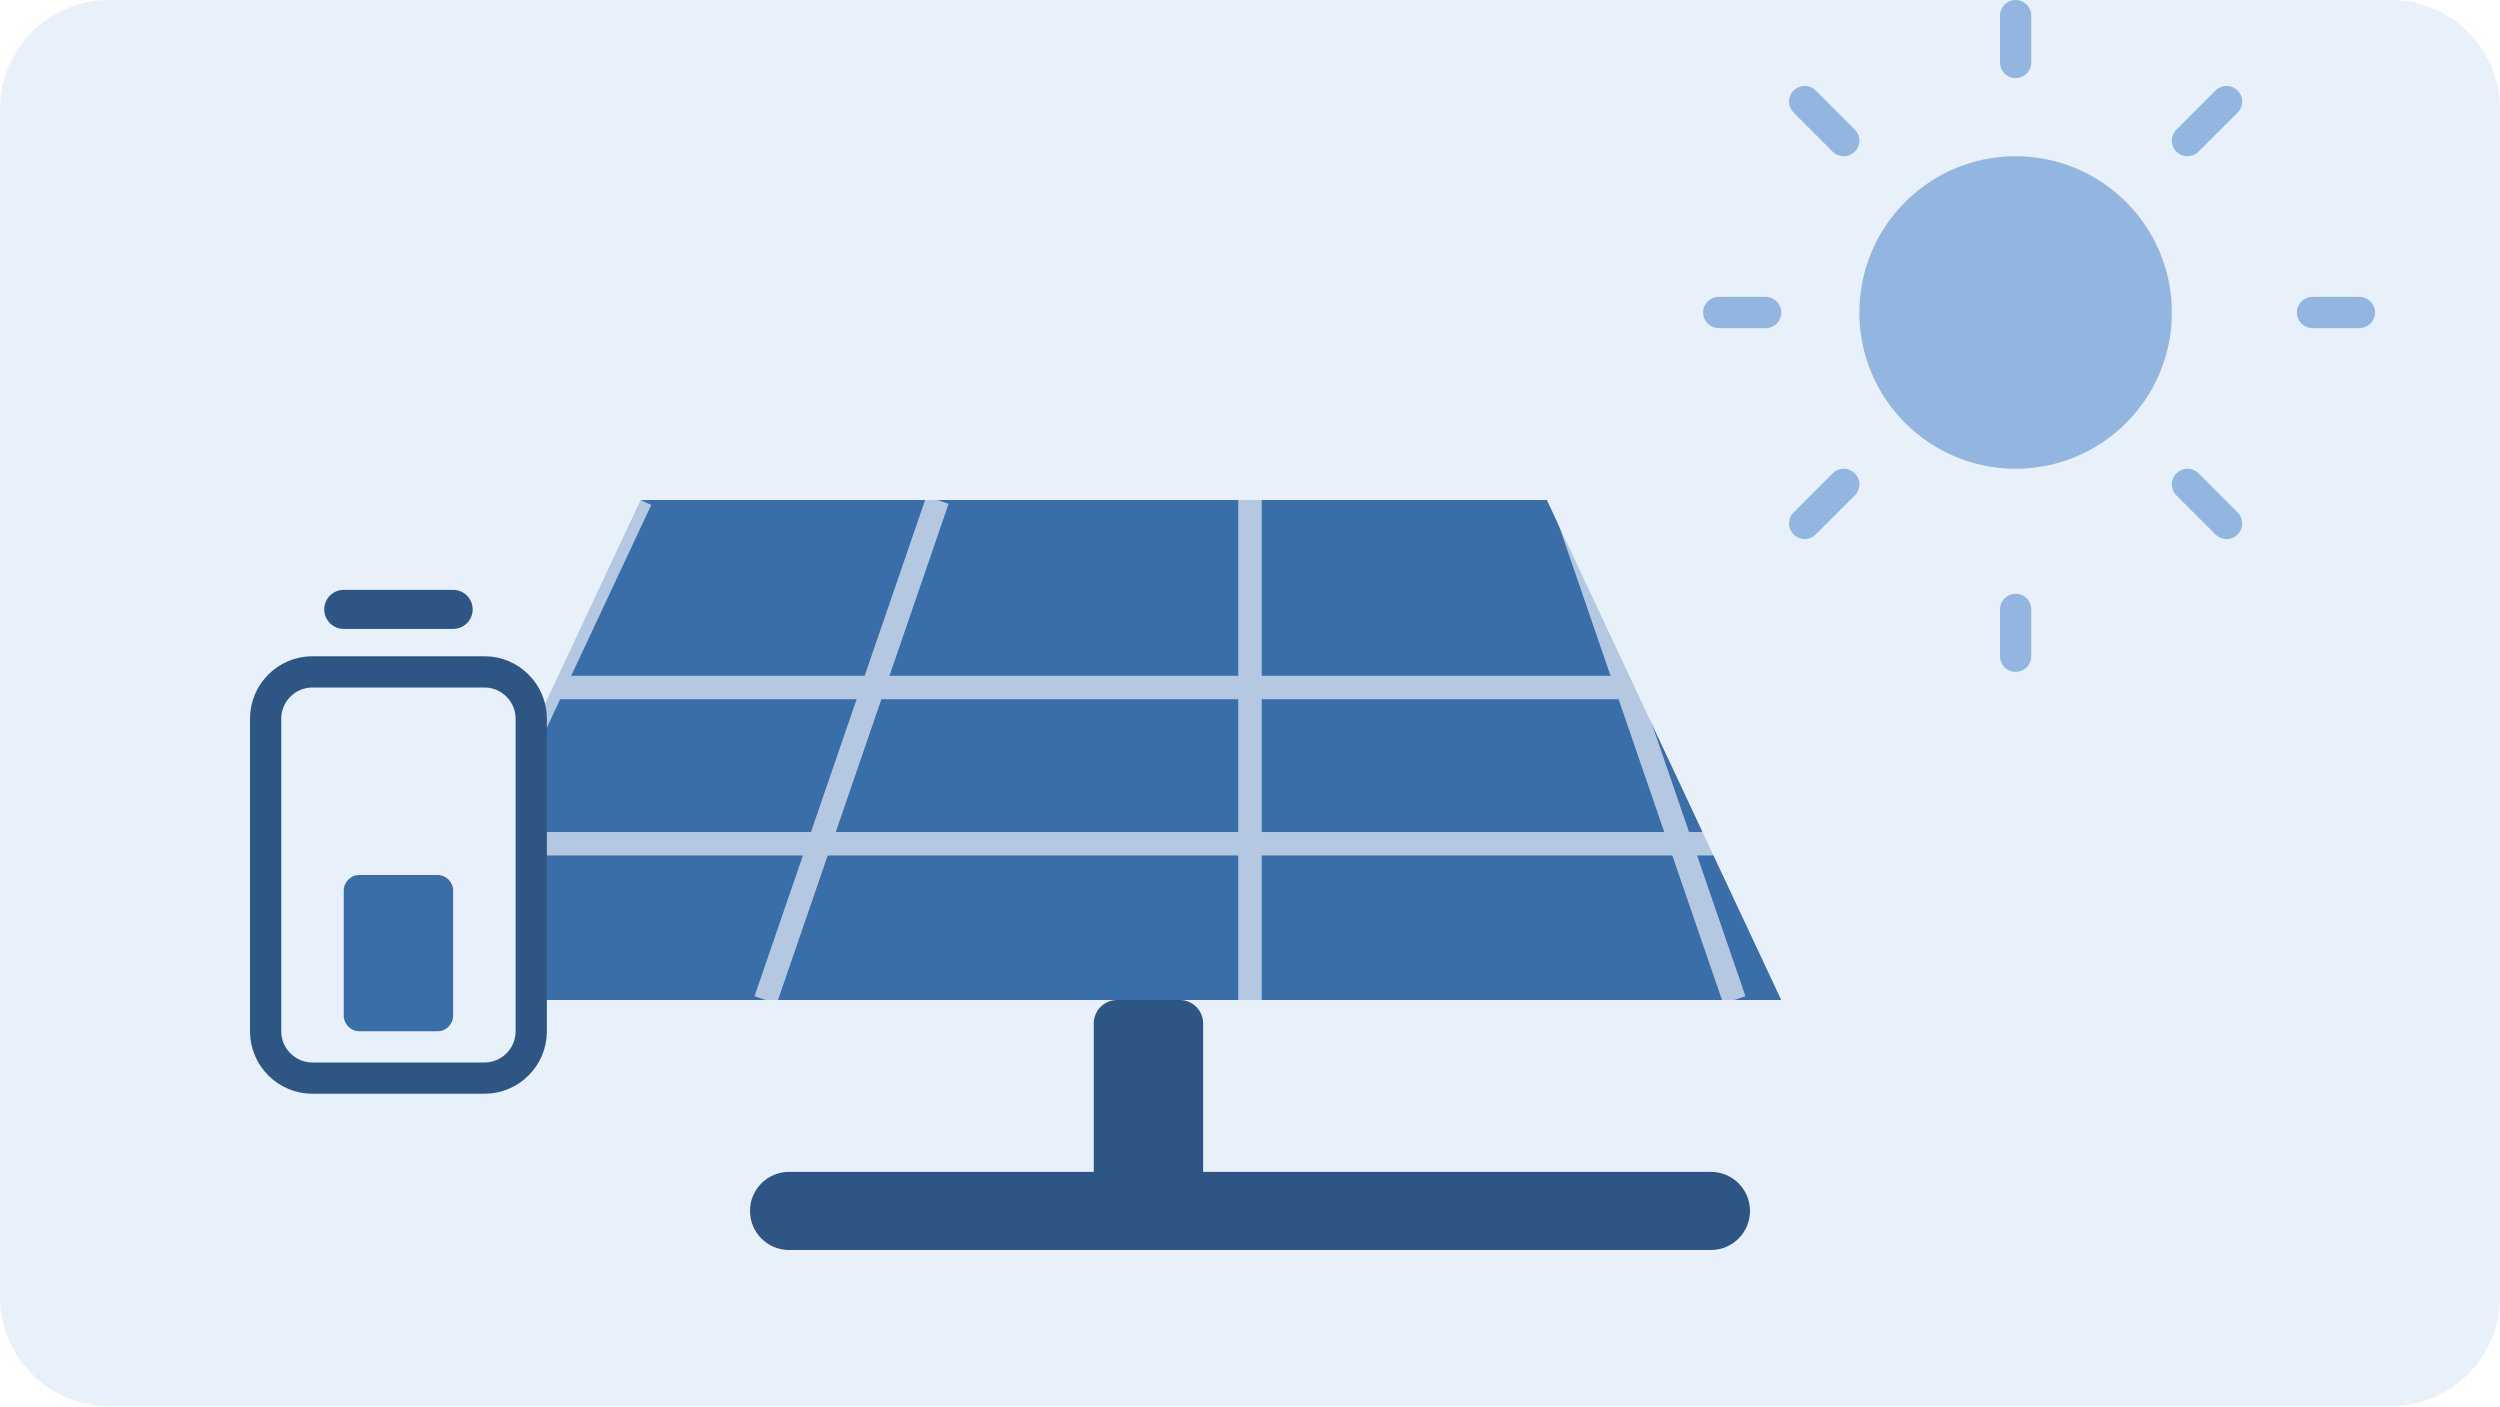
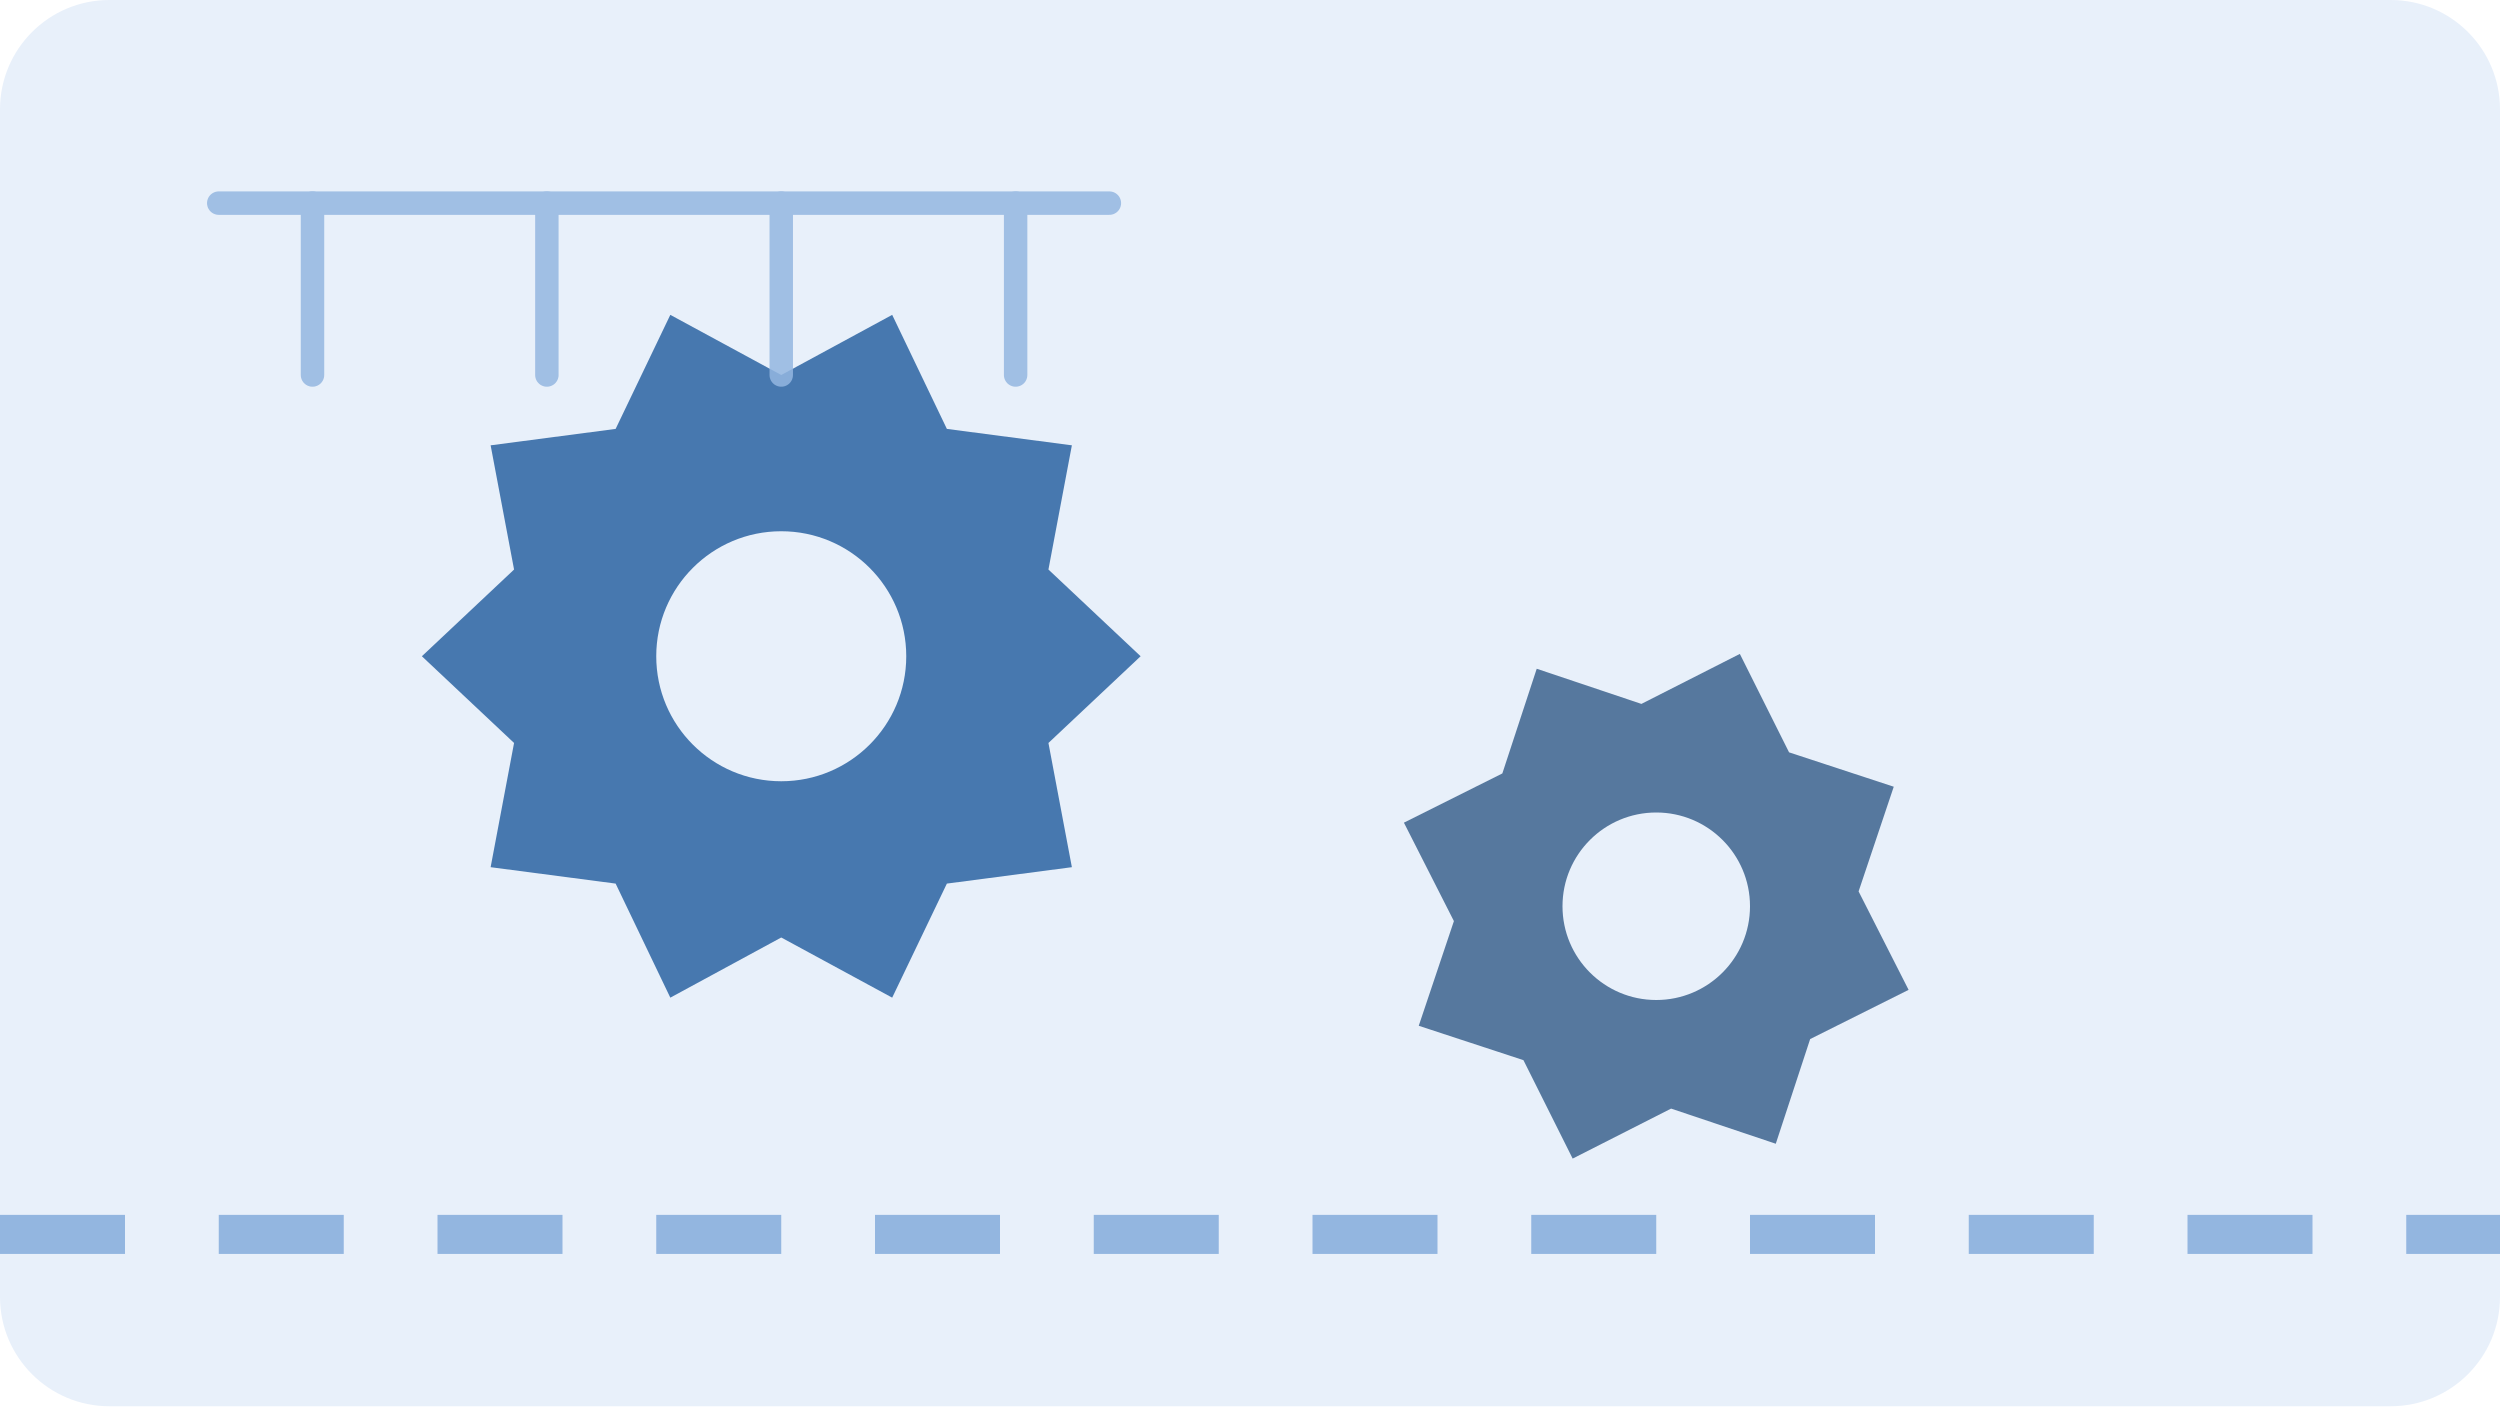
<svg xmlns="http://www.w3.org/2000/svg" viewBox="0 0 320 180" role="presentation" aria-hidden="true">
  <defs>
-     <clipPath id="c-eng">
+     <clipPath id="c-e">
      <rect width="320" height="180" rx="14" />
    </clipPath>
  </defs>
-   <g clip-path="url(#c-eng)">
+   <g clip-path="url(#c-e)">
    <rect width="320" height="180" fill="#e8f0fa" />
-     <circle cx="258" cy="40" r="20" fill="#93b6e0" />
-     <g stroke="#93b6e0" stroke-width="4" stroke-linecap="round">
-       <path d="M258 8v-6M258 78v6M226 40h-6M296 40h6M236 18l-5-5M280 62l5 5M280 18l5-5M236 62l-5 5" />
+     <path d="M146.0,84.0L134.2,95.1L137.2,111.0L121.2,113.1L114.2,127.7L100.0,120.0L85.8,127.7L78.8,113.1L62.8,111.0L65.8,95.1L54.0,84.0L65.8,72.9L62.8,57.0L78.8,54.9L85.8,40.3L100.0,48.0L114.2,40.3L121.2,54.9L137.2,57.0L134.2,72.9Z" fill="#3a6ea8" opacity=".92" />
+     <circle cx="100" cy="84" r="16" fill="#e8f0fa" />
+     <path d="M244.3,126.7L231.7,133.0L227.3,146.4L213.9,141.9L201.3,148.3L195.0,135.7L181.6,131.3L186.1,117.9L179.7,105.3L192.3,99.0L196.7,85.6L210.1,90.1L222.7,83.7L229.0,96.3L242.4,100.7L237.9,114.1Z" fill="#2d5684" opacity=".78" />
+     <circle cx="212" cy="116" r="12" fill="#e8f0fa" />
+     <path d="M0 158h320" stroke="#93b6e0" stroke-width="5" stroke-dasharray="16 12" />
+     <g stroke="#93b6e0" stroke-width="3" stroke-linecap="round" opacity=".85">
+       <path d="M40 26v22M70 26v22M100 26v22M130 26v22" />
+       <path d="M28 26h114" />
    </g>
-     <path d="M52 128l30-64h116l30 64z" fill="#3a6ea8" />
-     <g stroke="#e8f0fa" stroke-width="3" opacity=".7">
-       <path d="M82 64l-30 64M120 64l-22 64M160 64v64M200 64l22 64M238 64l30 64" />
-       <path d="M70 88h180M60 108h200" />
-     </g>
-     <rect x="140" y="128" width="14" height="26" rx="3" fill="#2d5684" />
-     <rect x="96" y="150" width="128" height="10" rx="5" fill="#2d5684" />
-     <rect x="34" y="86" width="34" height="52" rx="6" fill="#e8f0fa" stroke="#2d5684" stroke-width="4" />
-     <rect x="44" y="112" width="14" height="20" rx="2" fill="#3a6ea8" />
-     <path d="M44 78h14" stroke="#2d5684" stroke-width="5" stroke-linecap="round" />
  </g>
</svg>
